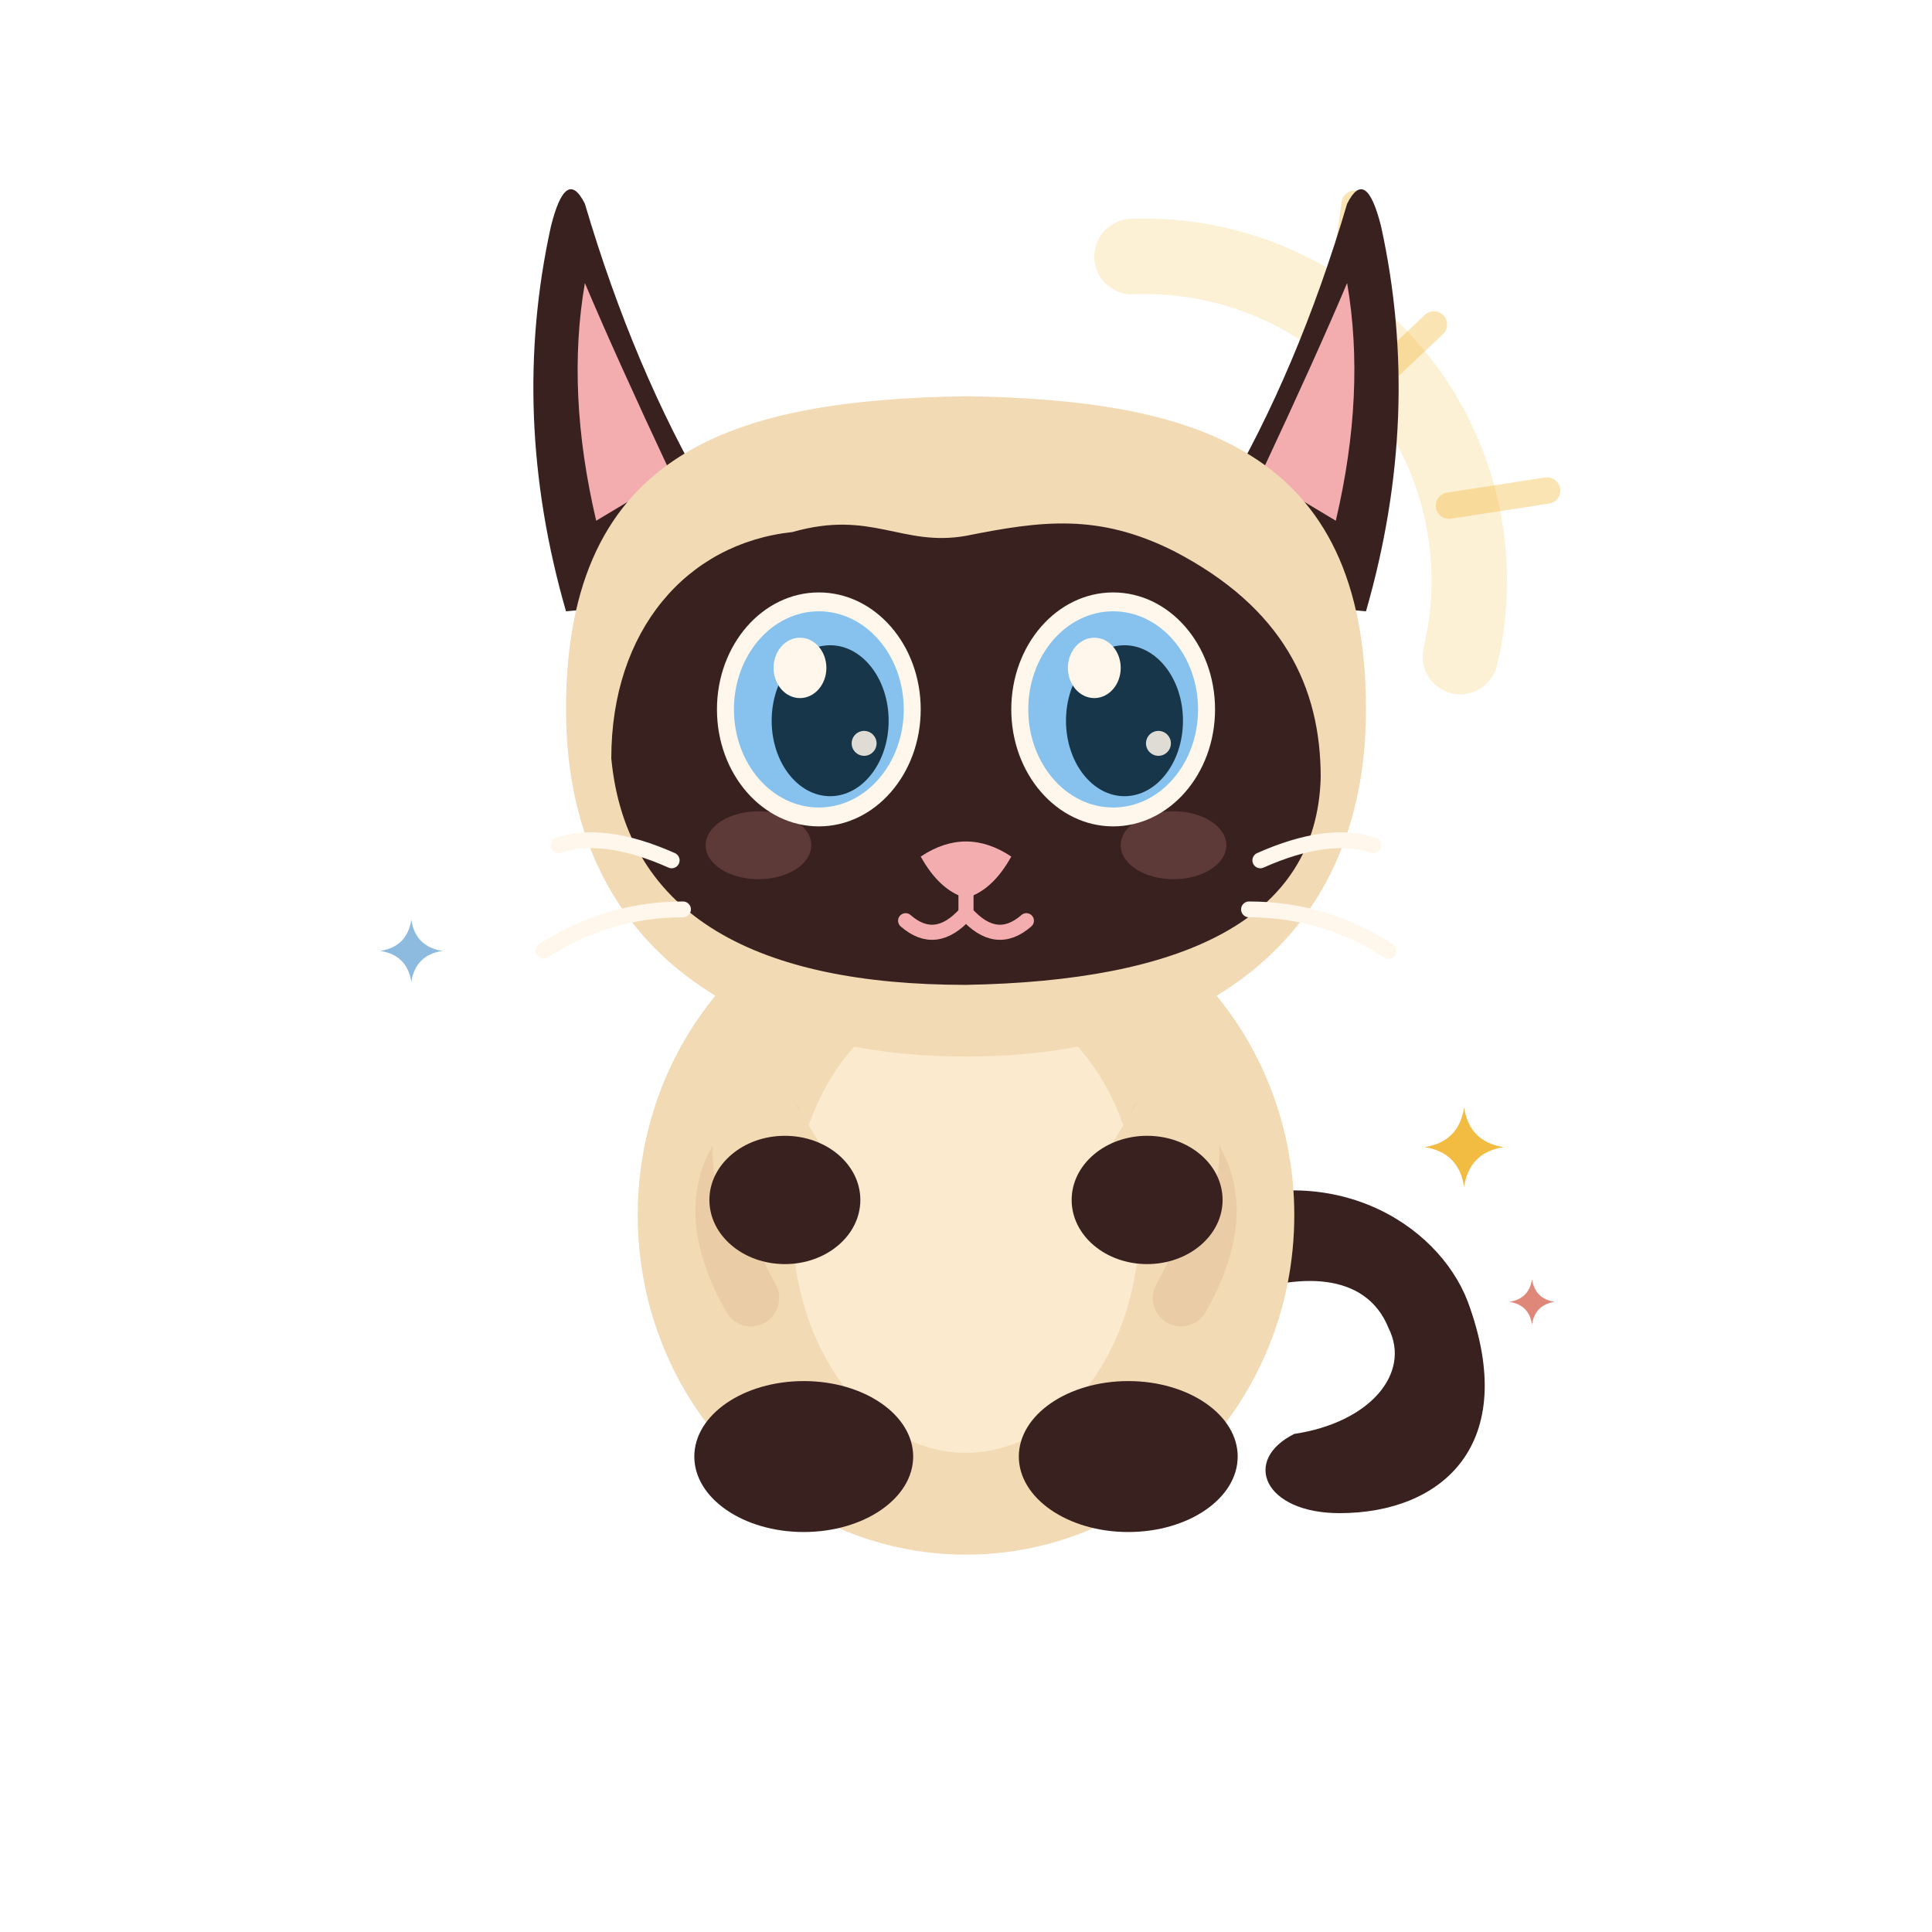
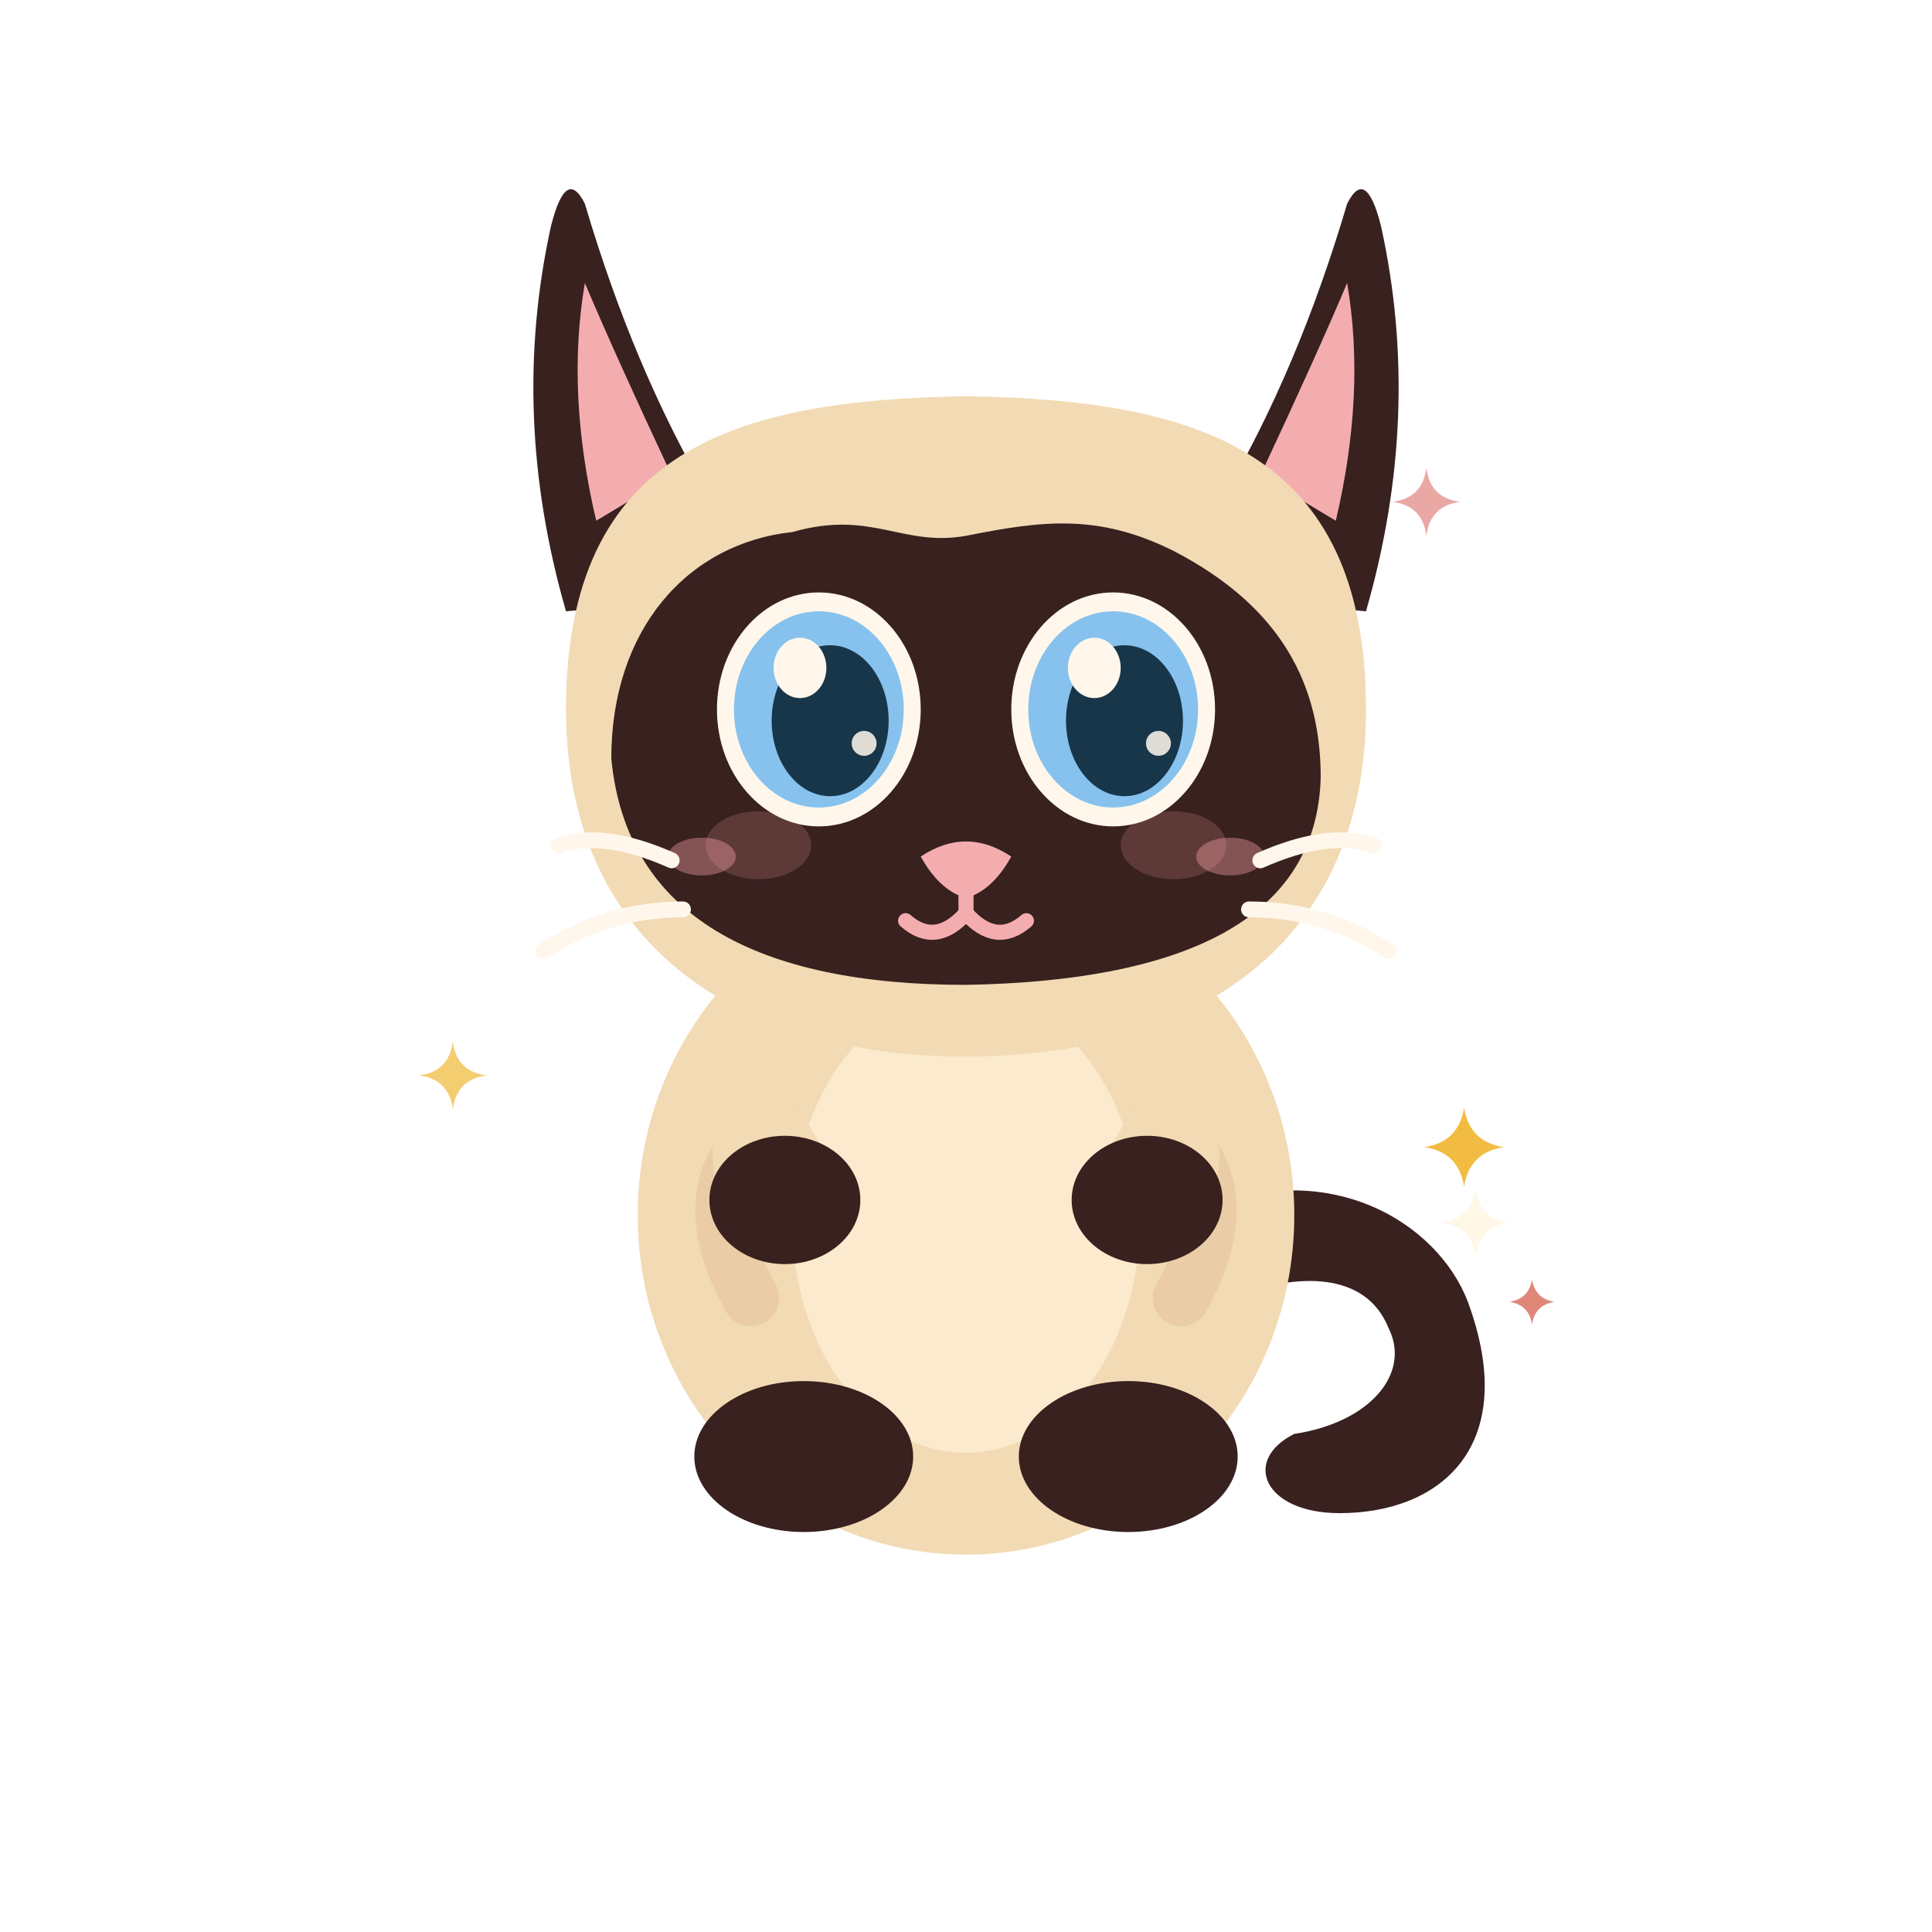
- <svg xmlns="http://www.w3.org/2000/svg" viewBox="0 0 512 512" width="512" height="512" role="img" aria-label="Bonjour">
-   <g id="abstract-decor">
-     <path d="M300 68 A86 86 0 0 1 387 174" stroke="#F2BC42" stroke-width="20" stroke-linecap="round" opacity=".22" fill="none" />
-     <path d="M362 103 L380 86 M384 134 L410 130 M356 76 L359 54" stroke="#F2BC42" stroke-width="7" stroke-linecap="round" opacity=".4" />
-     <g id="decor-sparkle-1">
-       <path d="M109 243.75 Q110.1 250.9 117.25 252 Q110.1 253.1 109 260.25 Q107.9 253.1 100.75 252 Q107.9 250.9 109 243.75Z" fill="#8DBBE0" />
+ <svg xmlns="http://www.w3.org/2000/svg" viewBox="0 0 512 512" width="512" height="512" role="img" aria-label="Bonjour" data-scene="accueil_bonjour" data-theme-agnostic="true" data-background="transparent">
+   <g id="micro-accents" opacity="0.75">
+     <g id="spark-a">
+       <path d="M120 276 Q121 284 129 285 Q121 286 120 294 Q119 286 111 285 Q119 284 120 276Z" fill="#F2BC42" />
+     </g>
+     <g id="spark-b">
+       <path d="M391 315 Q392 323 400 324 Q392 325 391 333 Q390 325 382 324 Q390 323 391 315Z" fill="#FFF5DD" />
+     </g>
+     <g id="spark-c">
+       <path d="M378 124 Q379 132 387 133 Q379 134 378 142 Q377 134 369 133 Q377 132 378 124Z" fill="#E28B86" />
    </g>
  </g>
  <g id="cat-rig">
    <g id="tail" class="tail">
      <path d="M317 321 C352 306 381 324 389 345 C403 383 382 401 355 401 C335 401 329 387 343 380 C363 377 374 364 368 352 C362 337 344 337 326 344Z" fill="#38211F" />
    </g>
    <g id="body-rig" class="body-rig">
      <ellipse cx="256" cy="322" rx="87" ry="90" fill="#F2DAB4" />
      <ellipse cx="256" cy="324" rx="46" ry="61" fill="#FFF0D7" opacity=".72" />
      <path d="M205 297 Q182 314 199 344" stroke="#E4C49C" stroke-width="15" stroke-linecap="round" fill="none" opacity=".6" />
      <path d="M307 297 Q330 314 313 344" stroke="#E4C49C" stroke-width="15" stroke-linecap="round" fill="none" opacity=".6" />
    </g>
    <g id="feet">
      <ellipse cx="213" cy="386" rx="29" ry="20" fill="#38211F" />
      <ellipse cx="299" cy="386" rx="29" ry="20" fill="#38211F" />
    </g>
    <g id="arms">
      <g id="arm-left" class="arm-left">
        <path d="M193 289 Q183 308 197 330 Q201 337 218 330 Q232 323 219 306 L207 286Z" fill="#F2DAB4" />
        <ellipse cx="208" cy="318" rx="20" ry="17" fill="#38211F" />
      </g>
      <g id="arm-right" class="arm-right">
        <path d="M319 289 Q329 308 315 330 Q311 337 294 330 Q280 323 293 306 L305 286Z" fill="#F2DAB4" />
        <ellipse cx="304" cy="318" rx="20" ry="17" fill="#38211F" />
      </g>
    </g>
    <g id="head-rig" class="head-rig">
      <g id="ear-left" class="ear-left">
        <path d="M188 132 Q168 98 155 54 Q150 44 146 60 Q135 110 150 162 L194 158Z" fill="#38211F" />
        <path d="M178 126 Q163 94 155 75 Q150 104 158 138Z" fill="#F4ADAF" />
      </g>
      <g id="ear-right" class="ear-right">
        <path d="M324 132 Q344 98 357 54 Q362 44 366 60 Q377 110 362 162 L318 158Z" fill="#38211F" />
        <path d="M334 126 Q349 94 357 75 Q362 104 354 138Z" fill="#F4ADAF" />
      </g>
      <path d="M150 188 C150 119 195 106 256 105 C317 106 362 119 362 188 C362 250 317 280 256 280 C195 280 150 250 150 188Z" fill="#F2DAB4" />
      <path d="M162 201 C162 167 182 144 210 141 C231 135 239 145 256 142 C276 138 291 136 311 146 C340 161 350 182 350 206 C349 244 313 260 256 261 C201 261 166 243 162 201Z" fill="#38211F" />
      <ellipse cx="201" cy="224" rx="14" ry="9" fill="#67413E" opacity=".77" />
      <ellipse cx="311" cy="224" rx="14" ry="9" fill="#67413E" opacity=".77" />
      <g id="eyes-open" opacity="1">
        <g class="eye" transform="translate(217 188)">
          <ellipse rx="27" ry="31" fill="#FFF7EB" />
          <ellipse rx="22.5" ry="26" fill="#86C2ED" />
          <ellipse cx="3" cy="3" rx="15.5" ry="20" fill="#18364A" />
          <ellipse cx="-5" cy="-11" rx="7" ry="8" fill="#FFF7EB" />
          <circle cx="12" cy="9" r="3.3" fill="#FFF7EB" opacity=".86" />
        </g>
        <g class="eye" transform="translate(295 188)">
          <ellipse rx="27" ry="31" fill="#FFF7EB" />
          <ellipse rx="22.5" ry="26" fill="#86C2ED" />
          <ellipse cx="3" cy="3" rx="15.5" ry="20" fill="#18364A" />
          <ellipse cx="-5" cy="-11" rx="7" ry="8" fill="#FFF7EB" />
          <circle cx="12" cy="9" r="3.3" fill="#FFF7EB" opacity=".86" />
        </g>
      </g>
      <g id="eyes-sleepy" opacity="0">
        <path d="M192 192 Q215 215 240 191" stroke="#FFF7EB" stroke-width="7" stroke-linecap="round" fill="none" />
        <path d="M272 191 Q297 215 320 192" stroke="#FFF7EB" stroke-width="7" stroke-linecap="round" fill="none" />
      </g>
      <g id="nose">
        <path d="M244 227 Q256 219 268 227 Q263 236 256 238 Q249 236 244 227Z" fill="#F4ADAF" />
      </g>
      <g id="smile" opacity="1">
        <path d="M256 237 V242 M256 242 Q248 251 240 244 M256 242 Q264 251 272 244" stroke="#F4ADAF" stroke-width="4" stroke-linecap="round" fill="none" />
      </g>
      <g id="meow-mouth" opacity="0">
        <ellipse cx="256" cy="249" rx="11" ry="13" fill="#8C4F56" />
        <path d="M251 257 Q256 251 261 257" stroke="#F4ADAF" stroke-width="4" stroke-linecap="round" fill="none" />
      </g>
+       <g id="cheek-blush" opacity="0.38">
+         <ellipse cx="186" cy="227" rx="9" ry="5" fill="#FFA6AE" />
+         <ellipse cx="326" cy="227" rx="9" ry="5" fill="#FFA6AE" />
+       </g>
      <g id="whiskers" fill="none" stroke="#FFF7EB" stroke-linecap="round" stroke-width="4.2">
        <path d="M178 228 Q160 220 148 224 M181 241 Q161 241 144 252 M334 228 Q352 220 364 224 M331 241 Q351 241 368 252" />
      </g>
    </g>
  </g>
  <g id="scene-prop">
    <g id="extra-prop">
      <g>
        <path d="M388 293.5 Q389.4 302.6 398.5 304 Q389.4 305.4 388 314.5 Q386.6 305.4 377.5 304 Q386.6 302.6 388 293.5Z" fill="#F2BC42" />
      </g>
      <g>
        <path d="M406 339.0 Q406.8 344.2 412.0 345 Q406.8 345.8 406 351.0 Q405.2 345.8 400.0 345 Q405.2 344.2 406 339.0Z" fill="#DF8779" />
      </g>
    </g>
  </g>
+   <g id="fx-layer">
+     <g id="motion-arcs" opacity="0" fill="none" stroke="#F2BC42" stroke-width="7" stroke-linecap="round">
+       <path d="M389 154 L401 140" />
+       <path d="M400 176 L418 176" />
+       <path d="M123 154 L113 138" />
+     </g>
+     <g id="spark-pop" opacity="0">
+       <path d="M382 263 Q384 278 399 280 Q384 282 382 297 Q380 282 365 280 Q380 278 382 263Z" fill="#FFD35D" />
+     </g>
+   </g>
</svg>
